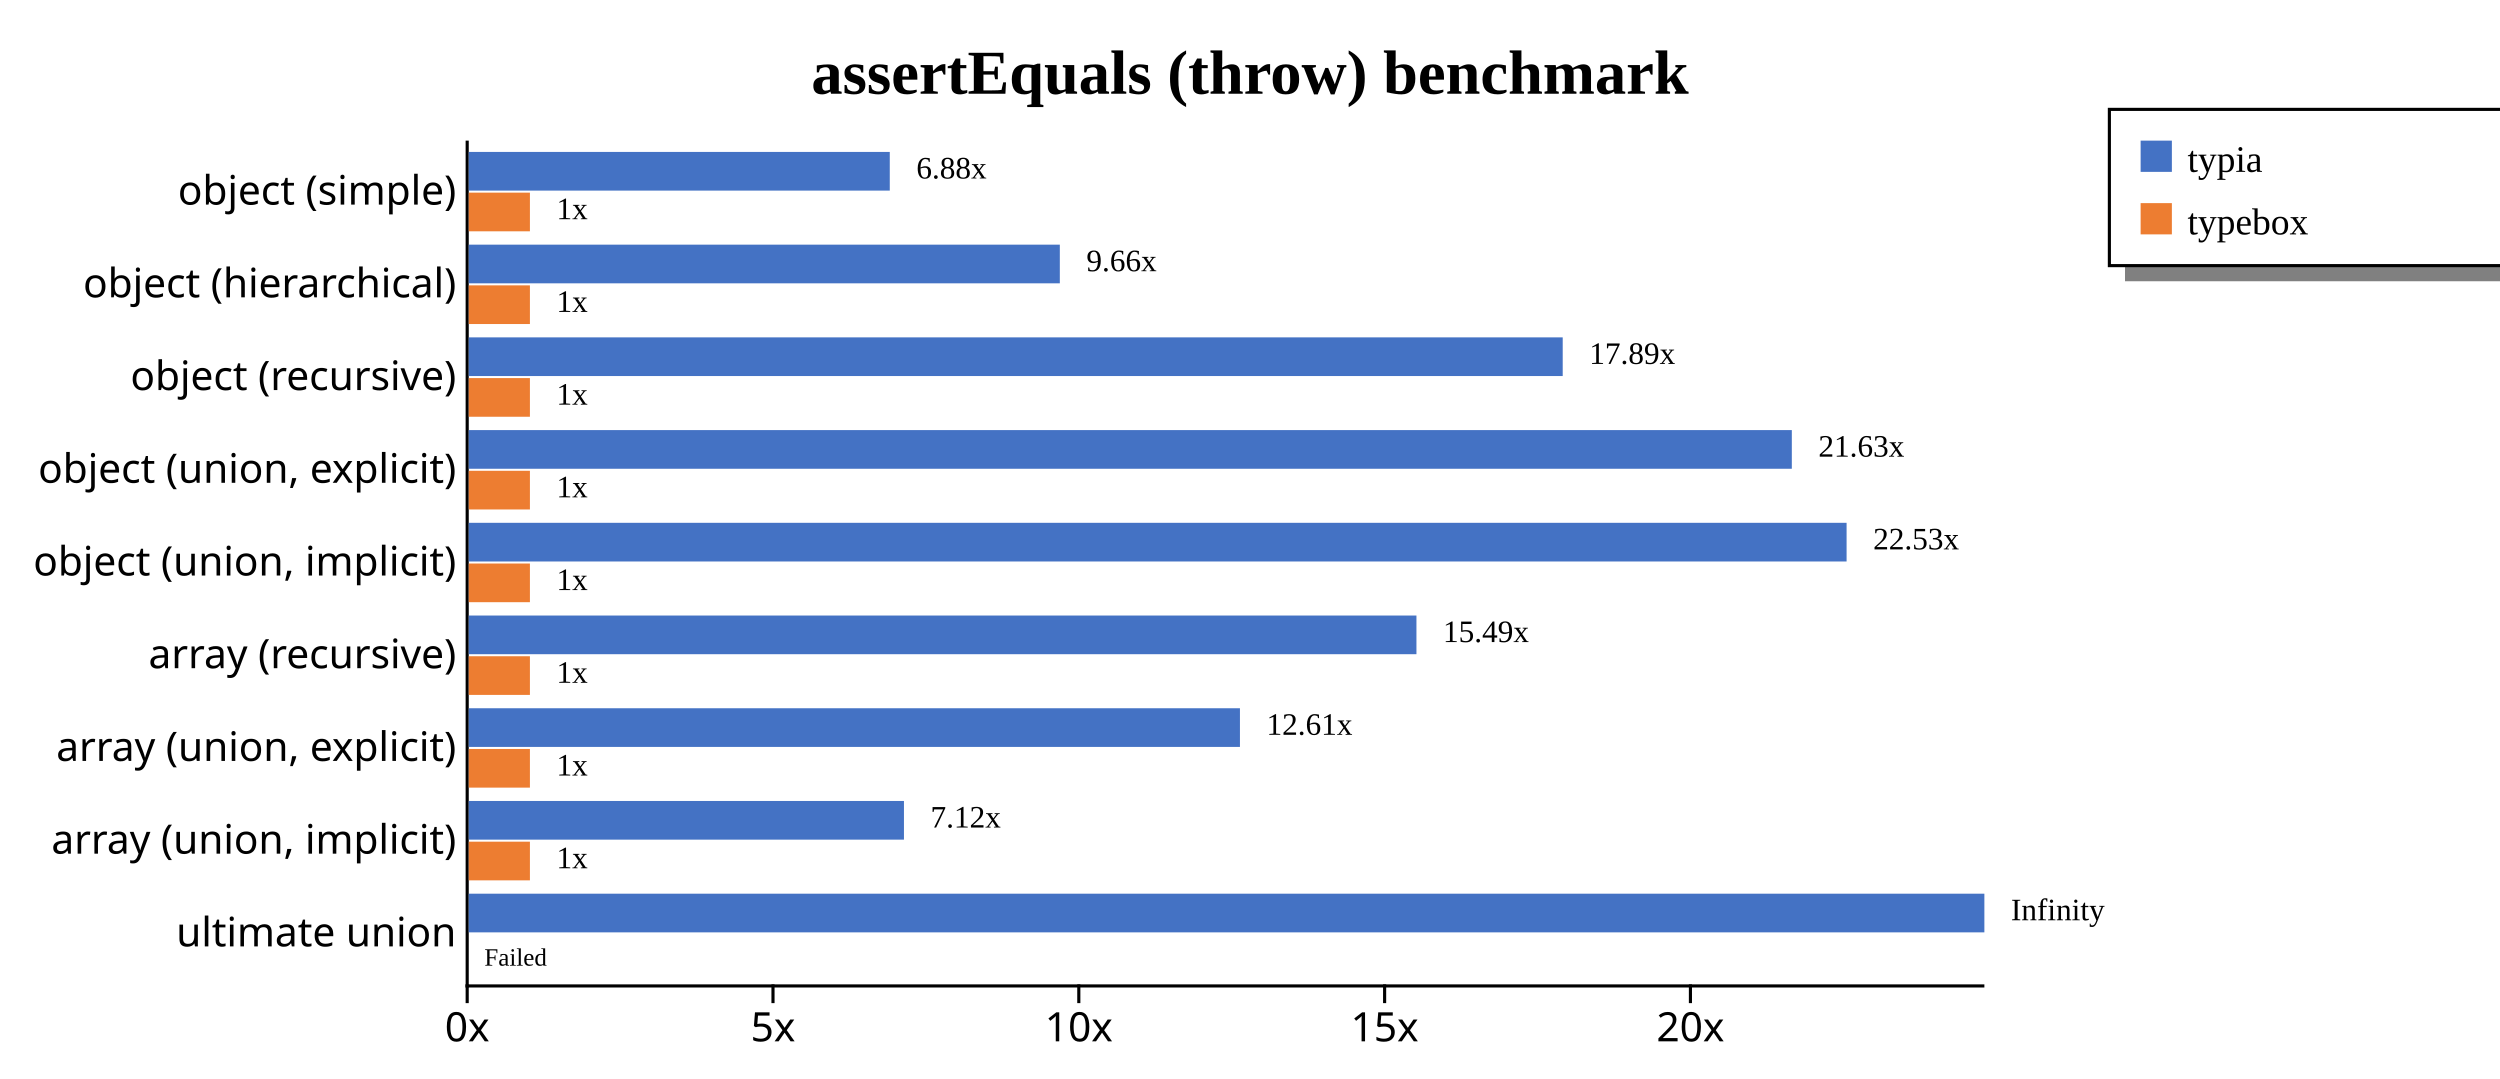
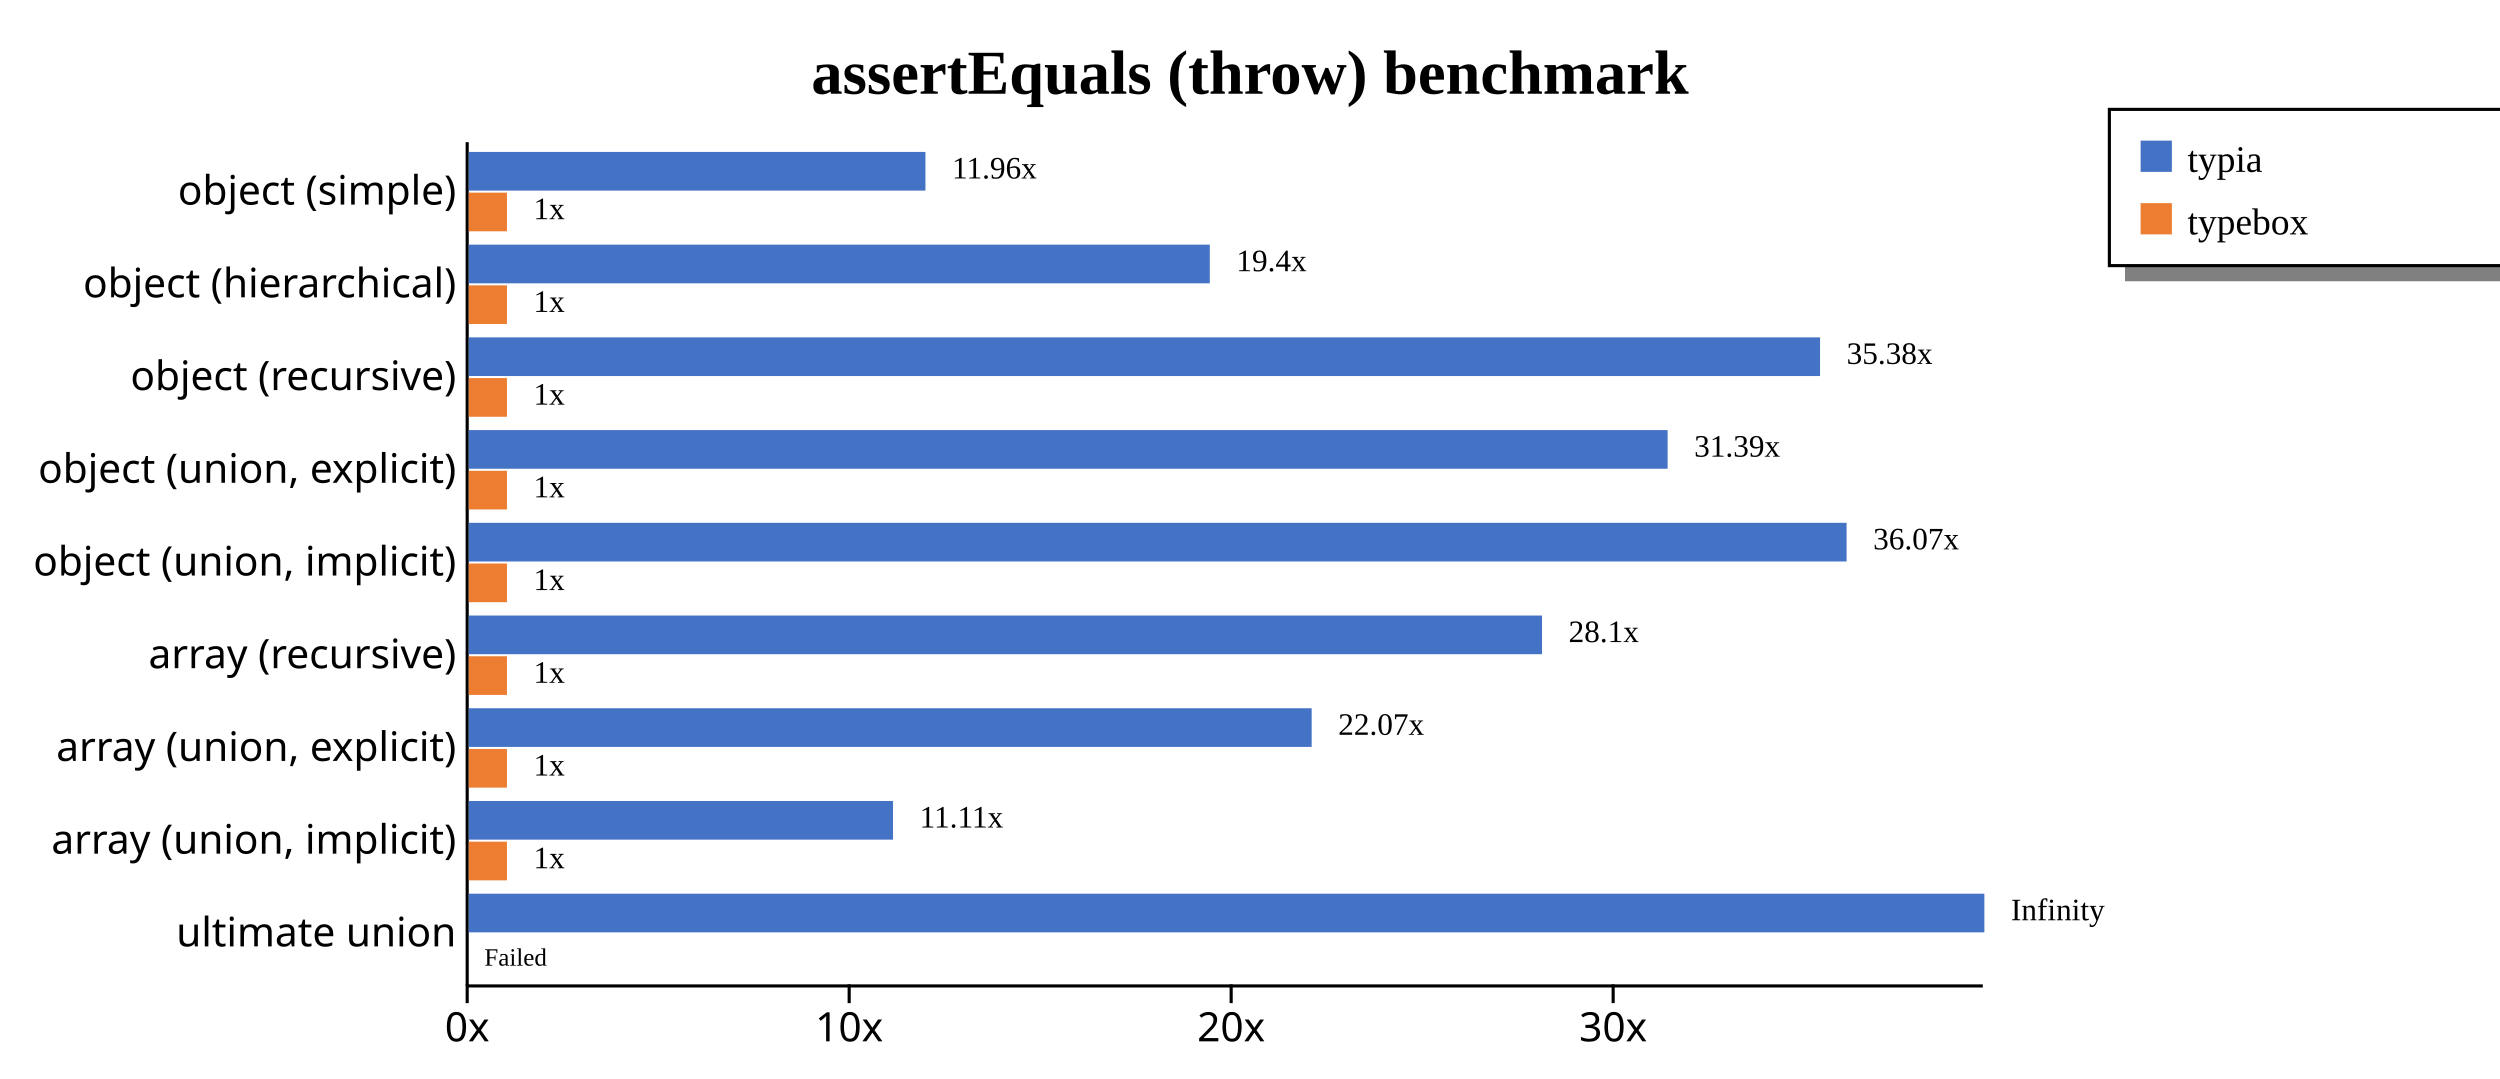
<svg xmlns="http://www.w3.org/2000/svg" width="800" height="345" style="background-color: white;">
  <g class="y axis" transform="translate(149,45)" fill="none" font-size="10" font-family="sans-serif" text-anchor="end" style="font-size: 13px;">
-     <path class="domain" stroke="#000" d="M0,0.5H0.5V270.5H0" />
+     <path class="domain" stroke="currentColor" d="M0.5,0.5V270.5" />
    <g class="tick" opacity="1" transform="translate(0,16.31868)" style="font-size: 13px;">
-       <line stroke="#000" x2="0" />
-       <text fill="#000" x="-3" dy="0.32em">object (simple)    </text>
+       <line stroke="currentColor" x2="0" />
+       <text fill="currentColor" x="-3" dy="0.32em">object (simple)    </text>
    </g>
    <g class="tick" opacity="1" transform="translate(0,45.98901)" style="font-size: 13px;">
-       <line stroke="#000" x2="0" />
-       <text fill="#000" x="-3" dy="0.32em">object (hierarchical)    </text>
+       <line stroke="currentColor" x2="0" />
+       <text fill="currentColor" x="-3" dy="0.32em">object (hierarchical)    </text>
    </g>
    <g class="tick" opacity="1" transform="translate(0,75.65934)" style="font-size: 13px;">
-       <line stroke="#000" x2="0" />
-       <text fill="#000" x="-3" dy="0.32em">object (recursive)    </text>
+       <line stroke="currentColor" x2="0" />
+       <text fill="currentColor" x="-3" dy="0.32em">object (recursive)    </text>
    </g>
    <g class="tick" opacity="1" transform="translate(0,105.3297)" style="font-size: 13px;">
-       <line stroke="#000" x2="0" />
-       <text fill="#000" x="-3" dy="0.32em">object (union, explicit)    </text>
+       <line stroke="currentColor" x2="0" />
+       <text fill="currentColor" x="-3" dy="0.32em">object (union, explicit)    </text>
    </g>
    <g class="tick" opacity="1" transform="translate(0,135)" style="font-size: 13px;">
-       <line stroke="#000" x2="0" />
-       <text fill="#000" x="-3" dy="0.32em">object (union, implicit)    </text>
+       <line stroke="currentColor" x2="0" />
+       <text fill="currentColor" x="-3" dy="0.32em">object (union, implicit)    </text>
    </g>
    <g class="tick" opacity="1" transform="translate(0,164.6703)" style="font-size: 13px;">
-       <line stroke="#000" x2="0" />
-       <text fill="#000" x="-3" dy="0.32em">array (recursive)    </text>
+       <line stroke="currentColor" x2="0" />
+       <text fill="currentColor" x="-3" dy="0.32em">array (recursive)    </text>
    </g>
    <g class="tick" opacity="1" transform="translate(0,194.3407)" style="font-size: 13px;">
-       <line stroke="#000" x2="0" />
-       <text fill="#000" x="-3" dy="0.32em">array (union, explicit)    </text>
+       <line stroke="currentColor" x2="0" />
+       <text fill="currentColor" x="-3" dy="0.32em">array (union, explicit)    </text>
    </g>
    <g class="tick" opacity="1" transform="translate(0,224.011)" style="font-size: 13px;">
-       <line stroke="#000" x2="0" />
-       <text fill="#000" x="-3" dy="0.32em">array (union, implicit)    </text>
+       <line stroke="currentColor" x2="0" />
+       <text fill="currentColor" x="-3" dy="0.32em">array (union, implicit)    </text>
    </g>
    <g class="tick" opacity="1" transform="translate(0,253.6813)" style="font-size: 13px;">
-       <line stroke="#000" x2="0" />
-       <text fill="#000" x="-3" dy="0.32em">ultimate union    </text>
+       <line stroke="currentColor" x2="0" />
+       <text fill="currentColor" x="-3" dy="0.32em">ultimate union    </text>
    </g>
  </g>
  <g class="x axis" transform="translate(149,315)" fill="none" font-size="10" font-family="sans-serif" text-anchor="middle" style="font-size: 13px;">
-     <path class="domain" stroke="#000" d="M0.5,0V0.5H485.5V0" />
+     <path class="domain" stroke="currentColor" d="M0.5,0.5H485.5" />
    <g class="tick" opacity="1" transform="translate(0.5,0)" style="font-size: 13px;">
-       <line stroke="#000" y2="6" />
-       <text fill="#000" y="9" dy="0.71em">0x</text>
+       <line stroke="currentColor" y2="6" />
+       <text fill="currentColor" y="9" dy="0.71em">0x</text>
    </g>
-     <g class="tick" opacity="1" transform="translate(98.35916,0)" style="font-size: 13px;">
-       <line stroke="#000" y2="6" />
-       <text fill="#000" y="9" dy="0.71em">5x</text>
+     <g class="tick" opacity="1" transform="translate(122.7356,0)" style="font-size: 13px;">
+       <line stroke="currentColor" y2="6" />
+       <text fill="currentColor" y="9" dy="0.71em">10x</text>
    </g>
-     <g class="tick" opacity="1" transform="translate(196.2183,0)" style="font-size: 13px;">
-       <line stroke="#000" y2="6" />
-       <text fill="#000" y="9" dy="0.71em">10x</text>
+     <g class="tick" opacity="1" transform="translate(244.9713,0)" style="font-size: 13px;">
+       <line stroke="currentColor" y2="6" />
+       <text fill="currentColor" y="9" dy="0.71em">20x</text>
    </g>
-     <g class="tick" opacity="1" transform="translate(294.0775,0)" style="font-size: 13px;">
-       <line stroke="#000" y2="6" />
-       <text fill="#000" y="9" dy="0.71em">15x</text>
-     </g>
-     <g class="tick" opacity="1" transform="translate(391.9366,0)" style="font-size: 13px;">
-       <line stroke="#000" y2="6" />
-       <text fill="#000" y="9" dy="0.71em">20x</text>
+     <g class="tick" opacity="1" transform="translate(367.2069,0)" style="font-size: 13px;">
+       <line stroke="currentColor" y2="6" />
+       <text fill="currentColor" y="9" dy="0.71em">30x</text>
    </g>
  </g>
  <text transform="translate(400, 30)" style="text-anchor: middle; font-size: 20px; font-weight: bold;">assertEquals (throw) benchmark</text>
  <rect x="680" y="85" width="200" height="5" fill="gray" />
  <rect x="675" y="35" width="200" height="50" fill="none" stroke="black" />
  <rect x="685" y="45" width="10" height="10" style="fill: #4472c4;" />
  <text x="700" y="55" style="font-size: 12px;">typia</text>
  <rect x="685" y="65" width="10" height="10" style="fill: #ed7d31;" />
  <text x="700" y="75" style="font-size: 12px;">typebox</text>
  <g style="font-size: 13px;">
    <g style="font-size: 13px;">
-       <rect x="150" y="48.618" width="134.728" height="12.375" fill="#4472c4" />
-       <rect x="150" y="61.644" width="19.572" height="12.375" fill="#ed7d31" />
-       <text class="label" x="293.228" y="57.118" font-size="10px">6.88x</text>
-       <text class="label" x="178.072" y="70.144" font-size="10px">1x</text>
-       <text class="label" x="289.728" y="58.618" font-size="8px" />
-       <text class="label" x="174.572" y="71.644" font-size="8px" />
+       <rect x="150" y="48.618" width="146.144" height="12.375" fill="#4472c4" />
+       <rect x="150" y="61.644" width="12.224" height="12.375" fill="#ed7d31" />
+       <text class="label" x="304.644" y="57.118" font-size="10px">11.96x</text>
+       <text class="label" x="170.724" y="70.144" font-size="10px">1x</text>
+       <text class="label" x="301.144" y="58.618" font-size="8px" />
+       <text class="label" x="167.224" y="71.644" font-size="8px" />
    </g>
    <g style="font-size: 13px;">
-       <rect x="150" y="78.289" width="189.142" height="12.375" fill="#4472c4" />
-       <rect x="150" y="91.315" width="19.572" height="12.375" fill="#ed7d31" />
-       <text class="label" x="347.642" y="86.789" font-size="10px">9.66x</text>
-       <text class="label" x="178.072" y="99.815" font-size="10px">1x</text>
-       <text class="label" x="344.142" y="88.289" font-size="8px" />
-       <text class="label" x="174.572" y="101.315" font-size="8px" />
+       <rect x="150" y="78.289" width="237.134" height="12.375" fill="#4472c4" />
+       <rect x="150" y="91.315" width="12.224" height="12.375" fill="#ed7d31" />
+       <text class="label" x="395.634" y="86.789" font-size="10px">19.4x</text>
+       <text class="label" x="170.724" y="99.815" font-size="10px">1x</text>
+       <text class="label" x="392.134" y="88.289" font-size="8px" />
+       <text class="label" x="167.224" y="101.315" font-size="8px" />
    </g>
    <g style="font-size: 13px;">
-       <rect x="150" y="107.959" width="350.067" height="12.375" fill="#4472c4" />
-       <rect x="150" y="120.985" width="19.572" height="12.375" fill="#ed7d31" />
-       <text class="label" x="508.567" y="116.459" font-size="10px">17.89x</text>
-       <text class="label" x="178.072" y="129.485" font-size="10px">1x</text>
-       <text class="label" x="505.067" y="117.959" font-size="8px" />
-       <text class="label" x="174.572" y="130.985" font-size="8px" />
+       <rect x="150" y="107.959" width="432.419" height="12.375" fill="#4472c4" />
+       <rect x="150" y="120.985" width="12.224" height="12.375" fill="#ed7d31" />
+       <text class="label" x="590.919" y="116.459" font-size="10px">35.38x</text>
+       <text class="label" x="170.724" y="129.485" font-size="10px">1x</text>
+       <text class="label" x="587.419" y="117.959" font-size="8px" />
+       <text class="label" x="167.224" y="130.985" font-size="8px" />
    </g>
    <g style="font-size: 13px;">
-       <rect x="150" y="137.629" width="423.383" height="12.375" fill="#4472c4" />
-       <rect x="150" y="150.655" width="19.572" height="12.375" fill="#ed7d31" />
-       <text class="label" x="581.883" y="146.129" font-size="10px">21.63x</text>
-       <text class="label" x="178.072" y="159.155" font-size="10px">1x</text>
-       <text class="label" x="578.383" y="147.629" font-size="8px" />
-       <text class="label" x="174.572" y="160.655" font-size="8px" />
+       <rect x="150" y="137.629" width="383.637" height="12.375" fill="#4472c4" />
+       <rect x="150" y="150.655" width="12.224" height="12.375" fill="#ed7d31" />
+       <text class="label" x="542.137" y="146.129" font-size="10px">31.39x</text>
+       <text class="label" x="170.724" y="159.155" font-size="10px">1x</text>
+       <text class="label" x="538.637" y="147.629" font-size="8px" />
+       <text class="label" x="167.224" y="160.655" font-size="8px" />
    </g>
    <g style="font-size: 13px;">
      <rect x="150" y="167.3" width="440.909" height="12.375" fill="#4472c4" />
-       <rect x="150" y="180.326" width="19.572" height="12.375" fill="#ed7d31" />
-       <text class="label" x="599.409" y="175.8" font-size="10px">22.53x</text>
-       <text class="label" x="178.072" y="188.826" font-size="10px">1x</text>
+       <rect x="150" y="180.326" width="12.224" height="12.375" fill="#ed7d31" />
+       <text class="label" x="599.409" y="175.8" font-size="10px">36.07x</text>
+       <text class="label" x="170.724" y="188.826" font-size="10px">1x</text>
      <text class="label" x="595.909" y="177.3" font-size="8px" />
-       <text class="label" x="174.572" y="190.326" font-size="8px" />
+       <text class="label" x="167.224" y="190.326" font-size="8px" />
    </g>
    <g style="font-size: 13px;">
-       <rect x="150" y="196.97" width="303.263" height="12.375" fill="#4472c4" />
-       <rect x="150" y="209.996" width="19.572" height="12.375" fill="#ed7d31" />
-       <text class="label" x="461.763" y="205.47" font-size="10px">15.49x</text>
-       <text class="label" x="178.072" y="218.496" font-size="10px">1x</text>
-       <text class="label" x="458.263" y="206.97" font-size="8px" />
-       <text class="label" x="174.572" y="219.996" font-size="8px" />
+       <rect x="150" y="196.97" width="343.441" height="12.375" fill="#4472c4" />
+       <rect x="150" y="209.996" width="12.224" height="12.375" fill="#ed7d31" />
+       <text class="label" x="501.941" y="205.47" font-size="10px">28.1x</text>
+       <text class="label" x="170.724" y="218.496" font-size="10px">1x</text>
+       <text class="label" x="498.441" y="206.97" font-size="8px" />
+       <text class="label" x="167.224" y="219.996" font-size="8px" />
    </g>
    <g style="font-size: 13px;">
-       <rect x="150" y="226.64" width="246.78" height="12.375" fill="#4472c4" />
-       <rect x="150" y="239.666" width="19.572" height="12.375" fill="#ed7d31" />
-       <text class="label" x="405.28" y="235.14" font-size="10px">12.61x</text>
-       <text class="label" x="178.072" y="248.166" font-size="10px">1x</text>
-       <text class="label" x="401.78" y="236.64" font-size="8px" />
-       <text class="label" x="174.572" y="249.666" font-size="8px" />
+       <rect x="150" y="226.64" width="269.732" height="12.375" fill="#4472c4" />
+       <rect x="150" y="239.666" width="12.224" height="12.375" fill="#ed7d31" />
+       <text class="label" x="428.232" y="235.14" font-size="10px">22.07x</text>
+       <text class="label" x="170.724" y="248.166" font-size="10px">1x</text>
+       <text class="label" x="424.732" y="236.64" font-size="8px" />
+       <text class="label" x="167.224" y="249.666" font-size="8px" />
    </g>
    <g style="font-size: 13px;">
-       <rect x="150" y="256.311" width="139.266" height="12.375" fill="#4472c4" />
-       <rect x="150" y="269.337" width="19.572" height="12.375" fill="#ed7d31" />
-       <text class="label" x="297.766" y="264.811" font-size="10px">7.12x</text>
-       <text class="label" x="178.072" y="277.837" font-size="10px">1x</text>
-       <text class="label" x="294.266" y="266.311" font-size="8px" />
-       <text class="label" x="174.572" y="279.337" font-size="8px" />
+       <rect x="150" y="256.311" width="135.771" height="12.375" fill="#4472c4" />
+       <rect x="150" y="269.337" width="12.224" height="12.375" fill="#ed7d31" />
+       <text class="label" x="294.271" y="264.811" font-size="10px">11.11x</text>
+       <text class="label" x="170.724" y="277.837" font-size="10px">1x</text>
+       <text class="label" x="290.771" y="266.311" font-size="8px" />
+       <text class="label" x="167.224" y="279.337" font-size="8px" />
    </g>
    <g style="font-size: 13px;">
      <rect x="150" y="285.981" width="485" height="12.375" fill="#4472c4" />
      <rect x="150" y="299.007" width="0" height="12.375" fill="#ed7d31" />
      <text class="label" x="643.5" y="294.481" font-size="10px">Infinity</text>
      <text class="label" x="158.5" y="307.507" font-size="10px" />
      <text class="label" x="640" y="295.981" font-size="8px" />
      <text class="label" x="155" y="309.007" font-size="8px">Failed</text>
    </g>
  </g>
</svg>
